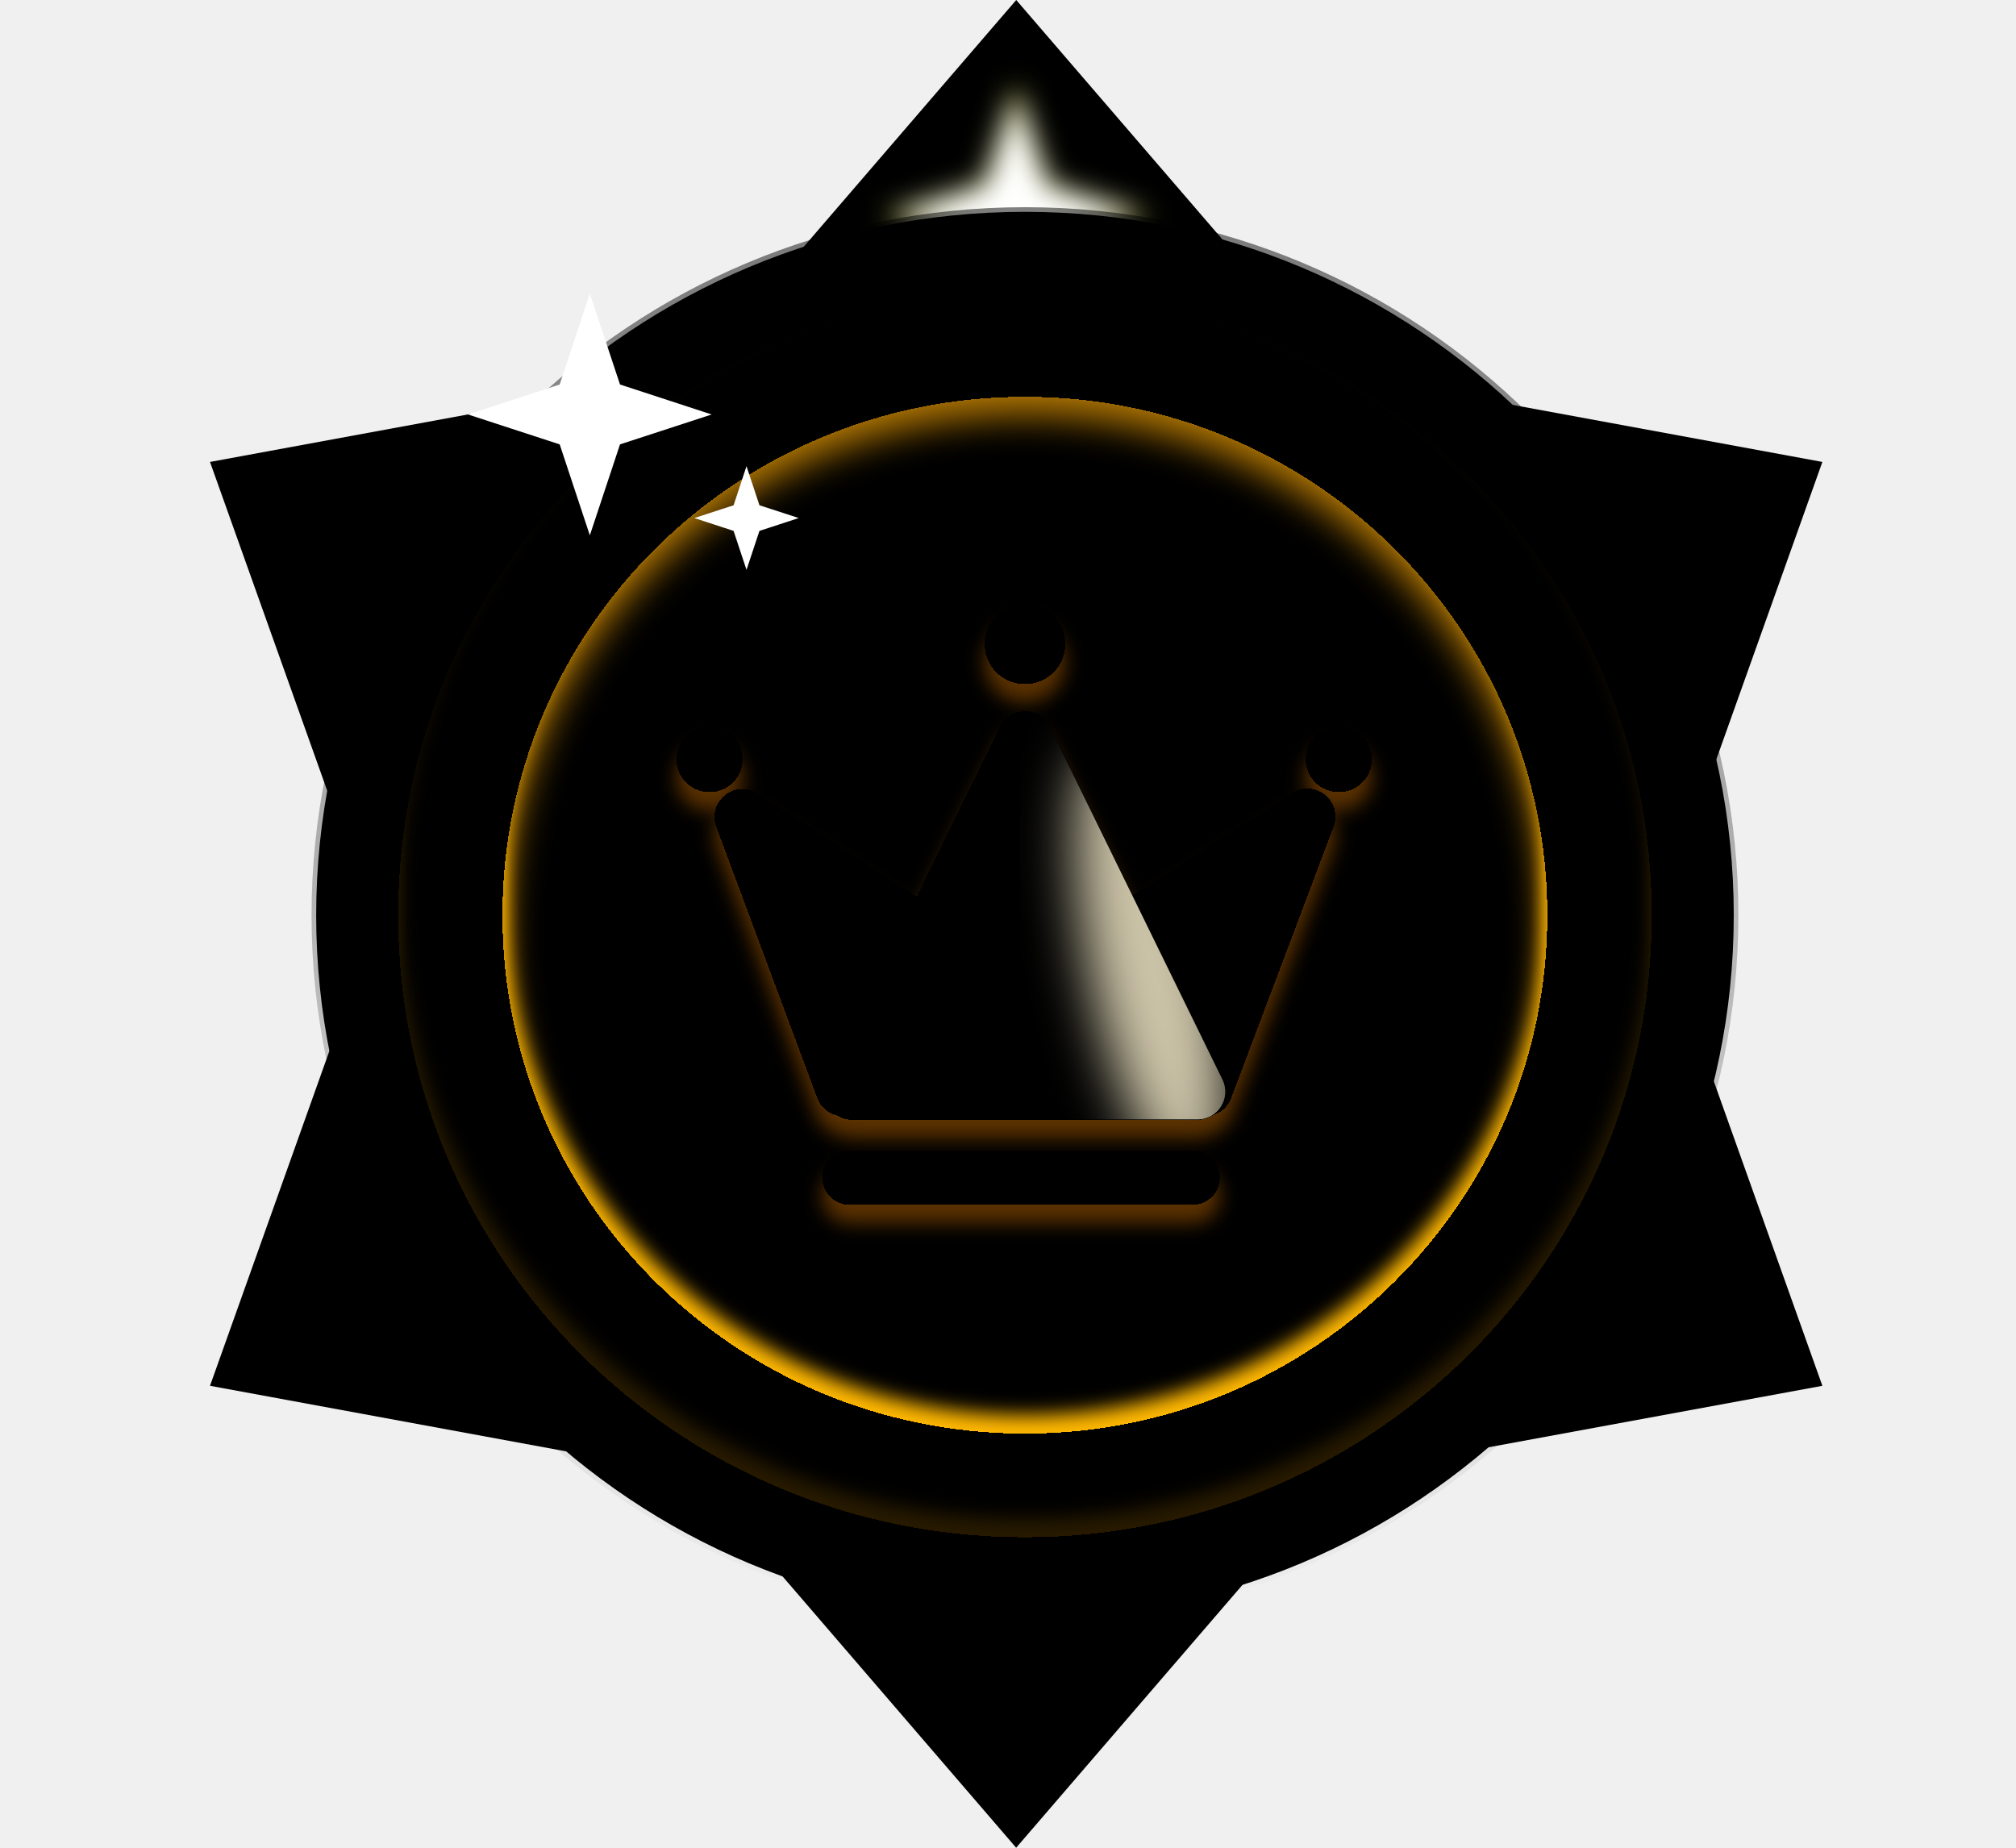
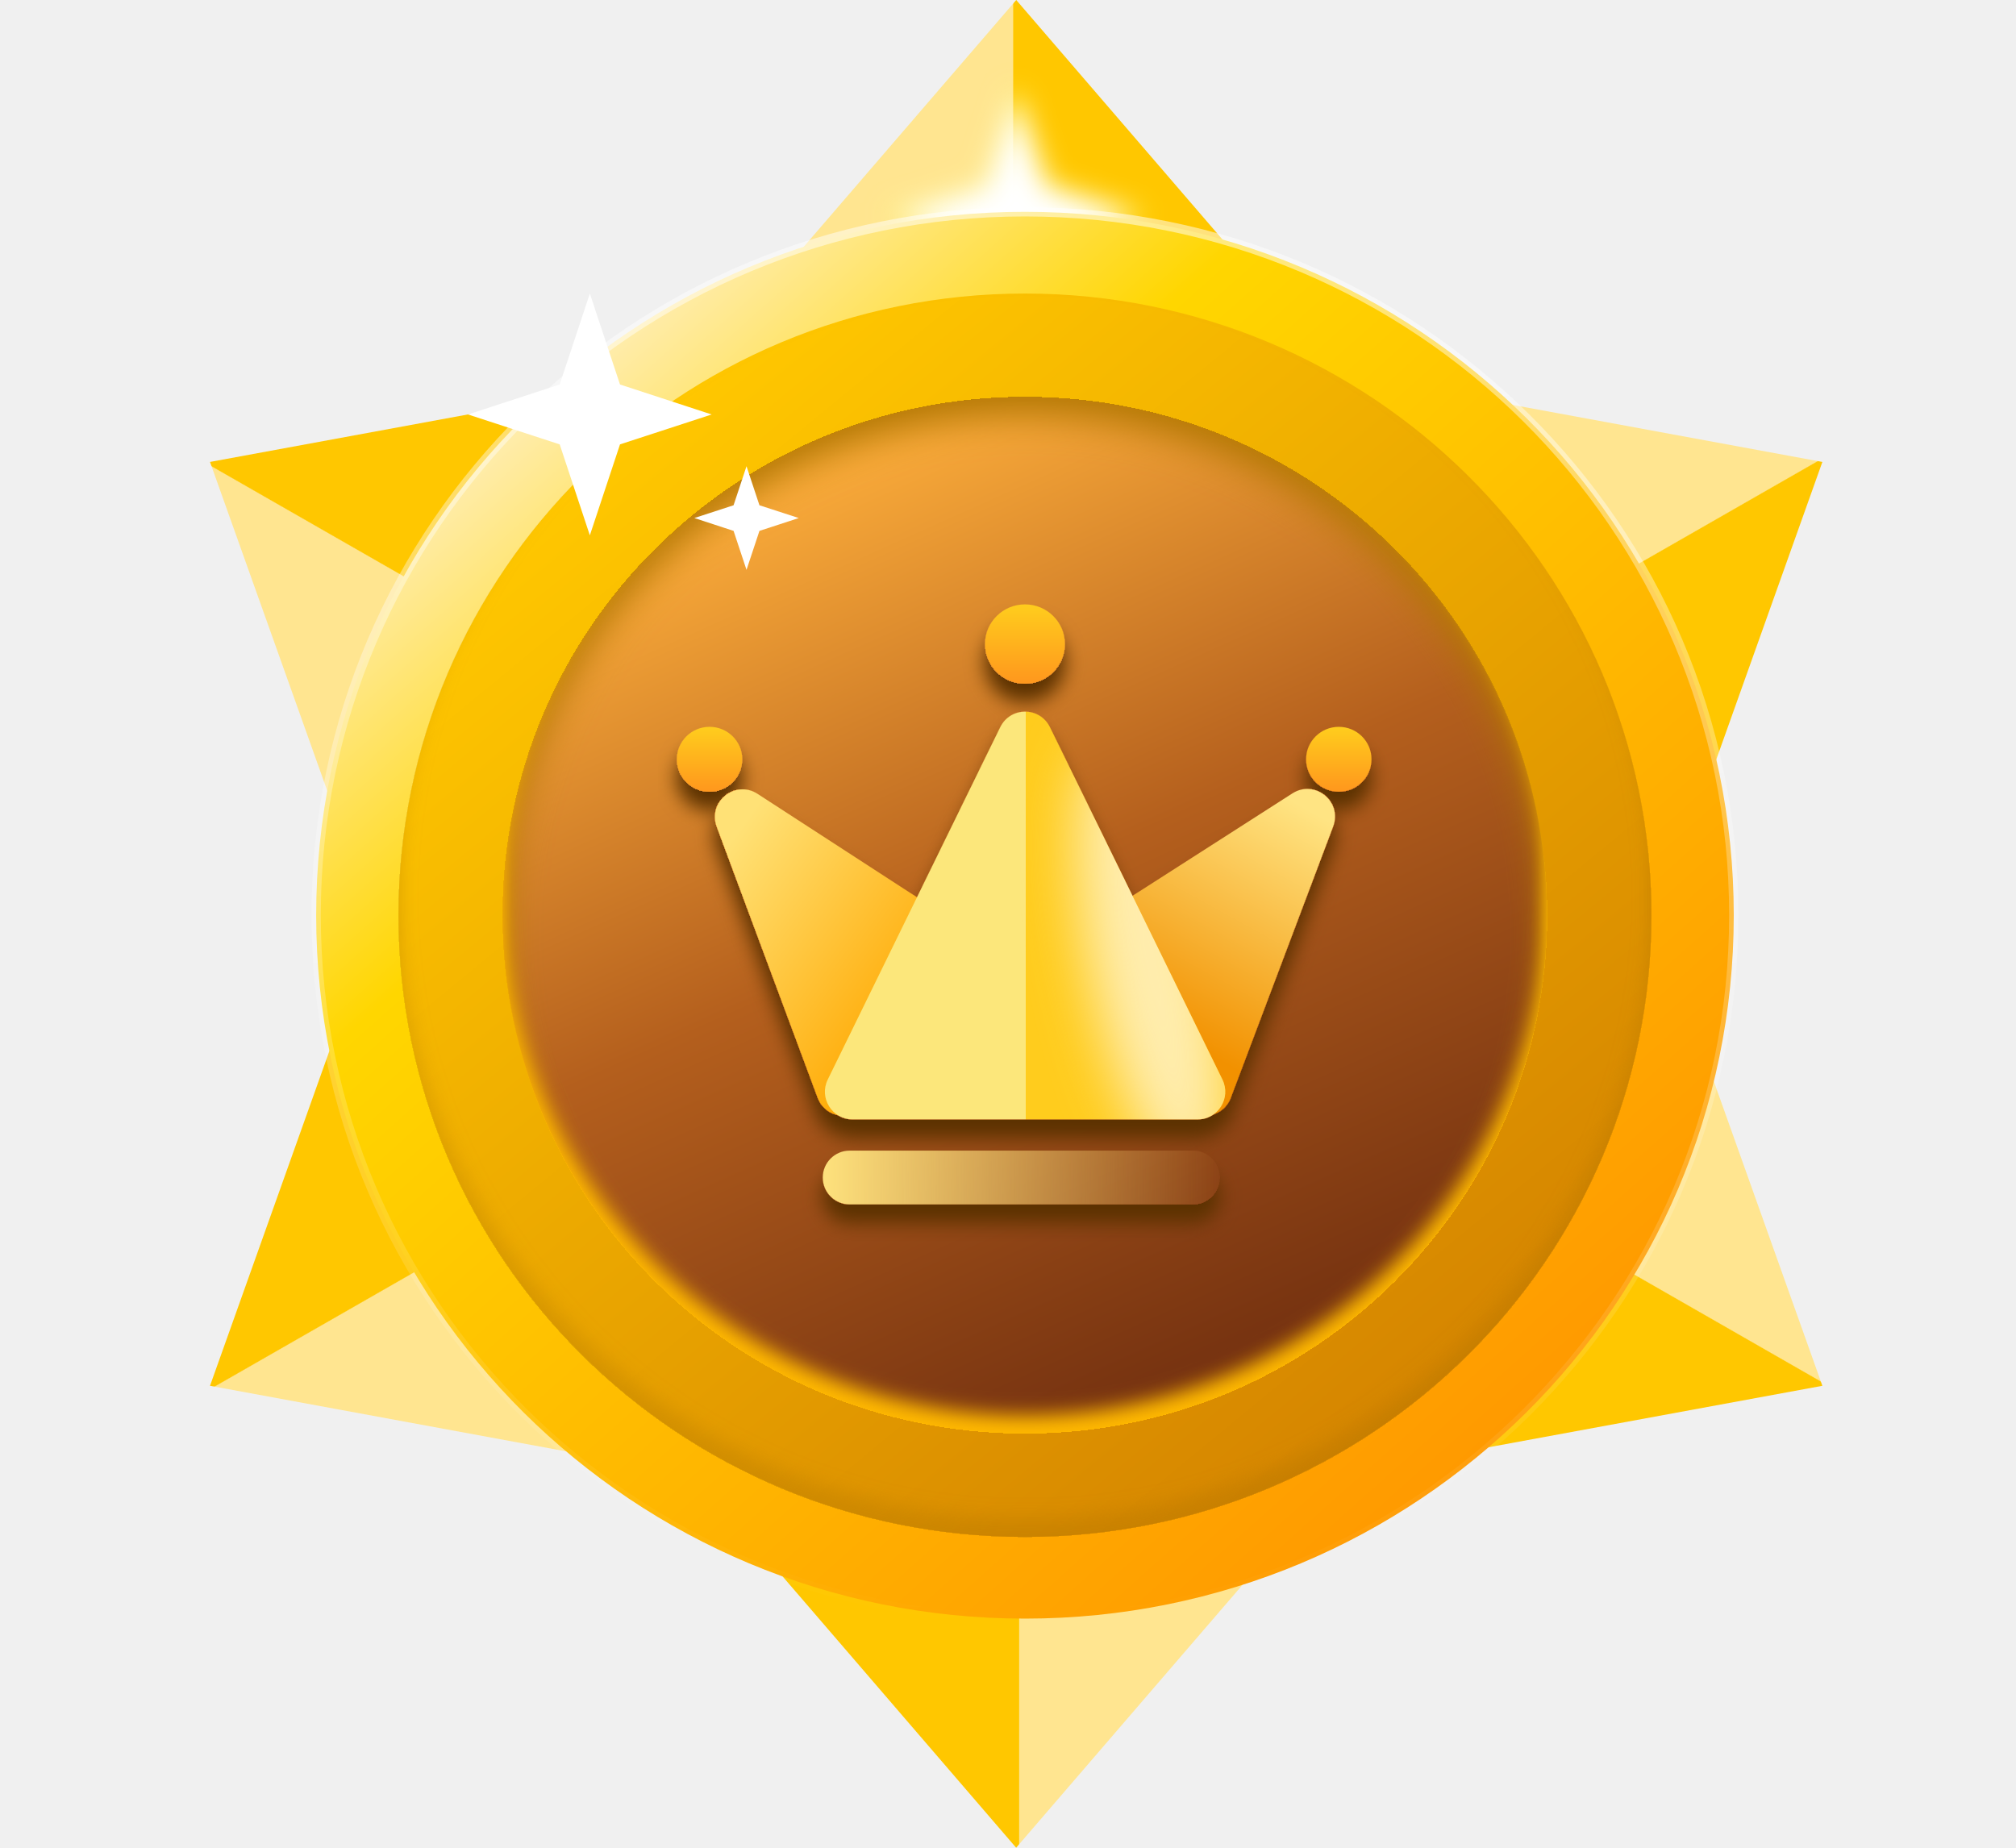
<svg xmlns="http://www.w3.org/2000/svg" width="24" height="22" viewBox="0 0 24 22" fill="none">
-   <path d="M12.098 0L15.417 3.855H8.779L12.098 0Z" fill="url(#paint0_linear_1242_60389)" />
-   <path d="M12.097 22L8.779 18.145L15.416 18.145L12.097 22Z" fill="url(#paint1_linear_1242_60389)" />
-   <g filter="url(#filter0_f_1242_60389)">
+   <path d="M12.098 0L15.417 3.855H8.779L12.098 0Z" fill="url(#paint0_linear_1602_25536)" />
+   <path d="M12.097 22L8.779 18.145L15.416 18.145L12.097 22Z" fill="url(#paint1_linear_1602_25536)" />
+   <g filter="url(#filter0_f_1602_25536)">
    <path d="M12.099 1.028L12.483 2.188L13.652 2.57L12.483 2.952L12.099 4.112L11.714 2.952L10.545 2.57L11.714 2.188L12.099 1.028Z" fill="white" />
    <path d="M12.099 1.063L12.473 2.192L12.466 2.194L12.48 2.199L13.617 2.57L12.48 2.941L12.477 2.934L12.473 2.948L12.099 4.077L11.725 2.948L11.732 2.946L11.717 2.941L10.58 2.57L11.717 2.199L11.72 2.206L11.725 2.192L12.099 1.063Z" stroke="#FAFF00" stroke-width="0.022" />
  </g>
-   <path d="M21.695 16.5L16.672 17.425L19.991 11.72L21.695 16.5Z" fill="url(#paint2_linear_1242_60389)" />
-   <path d="M2.5 5.5L7.523 4.575L4.204 10.28L2.5 5.5Z" fill="url(#paint3_linear_1242_60389)" />
-   <path d="M21.695 5.5L19.991 10.28L16.672 4.575L21.695 5.5Z" fill="url(#paint4_linear_1242_60389)" />
-   <path d="M2.5 16.5L4.204 11.72L7.523 17.425L2.5 16.5Z" fill="url(#paint5_linear_1242_60389)" />
-   <path d="M20.64 10.897C20.64 15.522 16.863 19.272 12.202 19.272C7.541 19.272 3.764 15.522 3.764 10.897C3.764 6.272 7.541 2.522 12.202 2.522C16.863 2.522 20.64 6.272 20.64 10.897Z" fill="url(#paint6_linear_1242_60389)" stroke="url(#paint7_linear_1242_60389)" stroke-width="0.11" />
-   <g filter="url(#filter1_i_1242_60389)">
-     <ellipse cx="12.202" cy="10.897" rx="7.457" ry="7.402" fill="url(#paint8_linear_1242_60389)" />
+   <path d="M21.695 16.5L16.672 17.425L19.991 11.72L21.695 16.5Z" fill="url(#paint2_linear_1602_25536)" />
+   <path d="M2.5 5.5L7.523 4.575L4.204 10.28L2.5 5.5Z" fill="url(#paint3_linear_1602_25536)" />
+   <path d="M21.695 5.5L19.991 10.28L16.672 4.575L21.695 5.5Z" fill="url(#paint4_linear_1602_25536)" />
+   <path d="M2.5 16.5L4.204 11.72L7.523 17.425L2.5 16.5Z" fill="url(#paint5_linear_1602_25536)" />
+   <path d="M20.64 10.897C20.64 15.522 16.863 19.272 12.202 19.272C7.541 19.272 3.764 15.522 3.764 10.897C3.764 6.272 7.541 2.522 12.202 2.522C16.863 2.522 20.64 6.272 20.64 10.897Z" fill="url(#paint6_linear_1602_25536)" stroke="url(#paint7_linear_1602_25536)" stroke-width="0.11" />
+   <g filter="url(#filter1_i_1602_25536)">
+     <ellipse cx="12.202" cy="10.897" rx="7.457" ry="7.402" fill="url(#paint8_linear_1602_25536)" />
  </g>
-   <g filter="url(#filter2_ii_1242_60389)">
-     <ellipse cx="12.201" cy="10.897" rx="6.215" ry="6.168" fill="url(#paint9_linear_1242_60389)" />
+   <g filter="url(#filter2_ii_1602_25536)">
+     <ellipse cx="12.201" cy="10.897" rx="6.215" ry="6.168" fill="url(#paint9_linear_1602_25536)" />
  </g>
-   <g filter="url(#filter3_d_1242_60389)">
-     <path d="M8.533 9.844C8.422 9.547 8.754 9.28 9.02 9.453L13.993 12.68C14.268 12.858 14.141 13.285 13.814 13.285H10.042C9.905 13.285 9.782 13.2 9.734 13.071L8.533 9.844Z" fill="url(#paint10_linear_1242_60389)" />
-     <path d="M15.871 9.84C15.982 9.543 15.652 9.276 15.385 9.447L10.341 12.679C10.064 12.856 10.19 13.285 10.518 13.285H14.344C14.481 13.285 14.604 13.2 14.652 13.072L15.871 9.84Z" fill="url(#paint11_linear_1242_60389)" />
-     <path d="M11.908 8.658C12.028 8.412 12.379 8.412 12.499 8.658L14.553 12.854C14.66 13.073 14.501 13.328 14.258 13.328H10.149C9.906 13.328 9.747 13.073 9.854 12.854L11.908 8.658Z" fill="url(#paint12_linear_1242_60389)" />
-     <mask id="mask0_1242_60389" style="mask-type:alpha" maskUnits="userSpaceOnUse" x="9" y="8" width="6" height="6">
-       <path d="M11.908 8.658C12.028 8.412 12.379 8.412 12.499 8.658L14.553 12.854C14.66 13.073 14.501 13.328 14.258 13.328H10.149C9.906 13.328 9.747 13.073 9.854 12.854L11.908 8.658Z" fill="url(#paint13_linear_1242_60389)" />
+   <g filter="url(#filter3_d_1602_25536)">
+     <path d="M8.533 9.844C8.422 9.547 8.754 9.28 9.02 9.453L13.993 12.68C14.268 12.858 14.141 13.285 13.814 13.285H10.042C9.905 13.285 9.782 13.2 9.734 13.071L8.533 9.844Z" fill="url(#paint10_linear_1602_25536)" />
+     <path d="M15.871 9.84C15.982 9.543 15.652 9.276 15.385 9.447L10.341 12.679C10.064 12.856 10.19 13.285 10.518 13.285H14.344C14.481 13.285 14.604 13.2 14.652 13.072L15.871 9.84Z" fill="url(#paint11_linear_1602_25536)" />
+     <path d="M11.908 8.658C12.028 8.412 12.379 8.412 12.499 8.658L14.553 12.854C14.66 13.073 14.501 13.328 14.258 13.328H10.149C9.906 13.328 9.747 13.073 9.854 12.854L11.908 8.658Z" fill="url(#paint12_linear_1602_25536)" />
+     <mask id="mask0_1602_25536" style="mask-type:alpha" maskUnits="userSpaceOnUse" x="9" y="8" width="6" height="6">
+       <path d="M11.908 8.658C12.028 8.412 12.379 8.412 12.499 8.658L14.553 12.854C14.66 13.073 14.501 13.328 14.258 13.328H10.149C9.906 13.328 9.747 13.073 9.854 12.854L11.908 8.658Z" fill="url(#paint13_linear_1602_25536)" />
    </mask>
-     <g mask="url(#mask0_1242_60389)">
-       <g filter="url(#filter4_f_1242_60389)">
+     <g mask="url(#mask0_1602_25536)">
+       <g filter="url(#filter4_f_1602_25536)">
        <ellipse cx="2.704" cy="0.734" rx="2.704" ry="0.734" transform="matrix(0.204188 0.978932 -0.979534 0.201279 13.8789 8.71564)" fill="#FFF5D2" fill-opacity="0.8" />
      </g>
    </g>
-     <ellipse cx="12.202" cy="7.668" rx="0.475" ry="0.472" fill="url(#paint14_linear_1242_60389)" />
-     <ellipse cx="8.447" cy="9.04" rx="0.389" ry="0.386" fill="url(#paint15_linear_1242_60389)" />
-     <ellipse cx="15.938" cy="9.04" rx="0.389" ry="0.386" fill="url(#paint16_linear_1242_60389)" />
-     <rect x="9.795" y="13.7" width="4.726" height="0.64" rx="0.32" fill="url(#paint17_linear_1242_60389)" />
+     <ellipse cx="12.202" cy="7.668" rx="0.475" ry="0.472" fill="url(#paint14_linear_1602_25536)" />
+     <ellipse cx="8.447" cy="9.04" rx="0.389" ry="0.386" fill="url(#paint15_linear_1602_25536)" />
+     <ellipse cx="15.938" cy="9.04" rx="0.389" ry="0.386" fill="url(#paint16_linear_1602_25536)" />
+     <rect x="9.795" y="13.7" width="4.726" height="0.64" rx="0.32" fill="url(#paint17_linear_1602_25536)" />
  </g>
  <path d="M8.887 5.551L9.041 6.016L9.509 6.168L9.041 6.321L8.887 6.785L8.733 6.321L8.266 6.168L8.733 6.016L8.887 5.551Z" fill="white" />
  <path d="M7.022 3.495L7.381 4.578L8.472 4.935L7.381 5.291L7.022 6.374L6.663 5.291L5.572 4.935L6.663 4.578L7.022 3.495Z" fill="white" />
  <defs>
-     <filter id="filter0_f_1242_60389" x="10.216" y="0.699" width="3.765" height="3.742" filterUnits="userSpaceOnUse" color-interpolation-filters="sRGB">
+     <filter id="filter0_f_1602_25536" x="10.216" y="0.699" width="3.765" height="3.742" filterUnits="userSpaceOnUse" color-interpolation-filters="sRGB">
      <feFlood flood-opacity="0" result="BackgroundImageFix" />
      <feBlend mode="normal" in="SourceGraphic" in2="BackgroundImageFix" result="shape" />
-       <feGaussianBlur stdDeviation="0.164" result="effect1_foregroundBlur_1242_60389" />
+       <feGaussianBlur stdDeviation="0.164" result="effect1_foregroundBlur_1602_25536" />
    </filter>
-     <filter id="filter1_i_1242_60389" x="4.744" y="3.276" width="14.914" height="15.023" filterUnits="userSpaceOnUse" color-interpolation-filters="sRGB">
+     <filter id="filter1_i_1602_25536" x="4.744" y="3.276" width="14.914" height="15.023" filterUnits="userSpaceOnUse" color-interpolation-filters="sRGB">
      <feFlood flood-opacity="0" result="BackgroundImageFix" />
      <feBlend mode="normal" in="SourceGraphic" in2="BackgroundImageFix" result="shape" />
      <feColorMatrix in="SourceAlpha" type="matrix" values="0 0 0 0 0 0 0 0 0 0 0 0 0 0 0 0 0 0 127 0" result="hardAlpha" />
      <feOffset dy="-0.219" />
      <feGaussianBlur stdDeviation="0.11" />
      <feComposite in2="hardAlpha" operator="arithmetic" k2="-1" k3="1" />
      <feColorMatrix type="matrix" values="0 0 0 0 0.617 0 0 0 0 0.407 0 0 0 0 0 0 0 0 0.25 0" />
-       <feBlend mode="normal" in2="shape" result="effect1_innerShadow_1242_60389" />
+       <feBlend mode="normal" in2="shape" result="effect1_innerShadow_1602_25536" />
    </filter>
-     <filter id="filter2_ii_1242_60389" x="5.986" y="4.51" width="12.43" height="12.775" filterUnits="userSpaceOnUse" color-interpolation-filters="sRGB">
+     <filter id="filter2_ii_1602_25536" x="5.986" y="4.51" width="12.43" height="12.775" filterUnits="userSpaceOnUse" color-interpolation-filters="sRGB">
      <feFlood flood-opacity="0" result="BackgroundImageFix" />
      <feBlend mode="normal" in="SourceGraphic" in2="BackgroundImageFix" result="shape" />
      <feColorMatrix in="SourceAlpha" type="matrix" values="0 0 0 0 0 0 0 0 0 0 0 0 0 0 0 0 0 0 127 0" result="hardAlpha" />
      <feOffset dy="0.219" />
      <feGaussianBlur stdDeviation="0.219" />
      <feComposite in2="hardAlpha" operator="arithmetic" k2="-1" k3="1" />
      <feColorMatrix type="matrix" values="0 0 0 0 0.7 0 0 0 0 0.466 0 0 0 0 0.012 0 0 0 1 0" />
-       <feBlend mode="normal" in2="shape" result="effect1_innerShadow_1242_60389" />
+       <feBlend mode="normal" in2="shape" result="effect1_innerShadow_1602_25536" />
      <feColorMatrix in="SourceAlpha" type="matrix" values="0 0 0 0 0 0 0 0 0 0 0 0 0 0 0 0 0 0 127 0" result="hardAlpha" />
      <feOffset dy="-0.219" />
      <feGaussianBlur stdDeviation="0.11" />
      <feComposite in2="hardAlpha" operator="arithmetic" k2="-1" k3="1" />
      <feColorMatrix type="matrix" values="0 0 0 0 1 0 0 0 0 0.72 0 0 0 0 0 0 0 0 1 0" />
-       <feBlend mode="normal" in2="effect1_innerShadow_1242_60389" result="effect2_innerShadow_1242_60389" />
+       <feBlend mode="normal" in2="effect1_innerShadow_1602_25536" result="effect2_innerShadow_1602_25536" />
    </filter>
-     <filter id="filter3_d_1242_60389" x="7.839" y="7.196" width="8.706" height="7.582" filterUnits="userSpaceOnUse" color-interpolation-filters="sRGB">
+     <filter id="filter3_d_1602_25536" x="7.839" y="7.196" width="8.706" height="7.582" filterUnits="userSpaceOnUse" color-interpolation-filters="sRGB">
      <feFlood flood-opacity="0" result="BackgroundImageFix" />
      <feColorMatrix in="SourceAlpha" type="matrix" values="0 0 0 0 0 0 0 0 0 0 0 0 0 0 0 0 0 0 127 0" result="hardAlpha" />
      <feOffset dy="0.219" />
      <feGaussianBlur stdDeviation="0.11" />
      <feComposite in2="hardAlpha" operator="out" />
      <feColorMatrix type="matrix" values="0 0 0 0 0.358 0 0 0 0 0.194 0 0 0 0 0 0 0 0 1 0" />
-       <feBlend mode="normal" in2="BackgroundImageFix" result="effect1_dropShadow_1242_60389" />
-       <feBlend mode="normal" in="SourceGraphic" in2="effect1_dropShadow_1242_60389" result="shape" />
+       <feBlend mode="normal" in2="BackgroundImageFix" result="effect1_dropShadow_1602_25536" />
+       <feBlend mode="normal" in="SourceGraphic" in2="effect1_dropShadow_1602_25536" result="shape" />
    </filter>
-     <filter id="filter4_f_1242_60389" x="12.149" y="8.201" width="3.128" height="6.618" filterUnits="userSpaceOnUse" color-interpolation-filters="sRGB">
+     <filter id="filter4_f_1602_25536" x="12.149" y="8.201" width="3.128" height="6.618" filterUnits="userSpaceOnUse" color-interpolation-filters="sRGB">
      <feFlood flood-opacity="0" result="BackgroundImageFix" />
      <feBlend mode="normal" in="SourceGraphic" in2="BackgroundImageFix" result="shape" />
-       <feGaussianBlur stdDeviation="0.329" result="effect1_foregroundBlur_1242_60389" />
+       <feGaussianBlur stdDeviation="0.329" result="effect1_foregroundBlur_1602_25536" />
    </filter>
-     <linearGradient id="paint0_linear_1242_60389" x1="10.718" y1="1.542" x2="13.477" y2="1.542" gradientUnits="userSpaceOnUse">
-       <stop offset="0.485" stopColor="#FFE590" />
-       <stop offset="0.489" stopColor="#FFC700" />
+     <linearGradient id="paint0_linear_1602_25536" x1="10.718" y1="1.542" x2="13.477" y2="1.542" gradientUnits="userSpaceOnUse">
+       <stop offset="0.485" stop-color="#FFE590" />
+       <stop offset="0.489" stop-color="#FFC700" />
    </linearGradient>
-     <linearGradient id="paint1_linear_1242_60389" x1="13.477" y1="20.458" x2="10.718" y2="20.458" gradientUnits="userSpaceOnUse">
-       <stop offset="0.485" stopColor="#FFE590" />
-       <stop offset="0.489" stopColor="#FFC700" />
+     <linearGradient id="paint1_linear_1602_25536" x1="13.477" y1="20.458" x2="10.718" y2="20.458" gradientUnits="userSpaceOnUse">
+       <stop offset="0.485" stop-color="#FFE590" />
+       <stop offset="0.489" stop-color="#FFC700" />
    </linearGradient>
-     <linearGradient id="paint2_linear_1242_60389" x1="21.04" y1="14.543" x2="19.675" y2="16.924" gradientUnits="userSpaceOnUse">
-       <stop offset="0.485" stopColor="#FFE590" />
-       <stop offset="0.489" stopColor="#FFC700" />
+     <linearGradient id="paint2_linear_1602_25536" x1="21.04" y1="14.543" x2="19.675" y2="16.924" gradientUnits="userSpaceOnUse">
+       <stop offset="0.485" stop-color="#FFE590" />
+       <stop offset="0.489" stop-color="#FFC700" />
    </linearGradient>
-     <linearGradient id="paint3_linear_1242_60389" x1="3.156" y1="7.457" x2="4.52" y2="5.076" gradientUnits="userSpaceOnUse">
-       <stop offset="0.485" stopColor="#FFE590" />
-       <stop offset="0.489" stopColor="#FFC700" />
+     <linearGradient id="paint3_linear_1602_25536" x1="3.156" y1="7.457" x2="4.52" y2="5.076" gradientUnits="userSpaceOnUse">
+       <stop offset="0.485" stop-color="#FFE590" />
+       <stop offset="0.489" stop-color="#FFC700" />
    </linearGradient>
-     <linearGradient id="paint4_linear_1242_60389" x1="19.66" y1="5.085" x2="21.024" y2="7.466" gradientUnits="userSpaceOnUse">
-       <stop offset="0.485" stopColor="#FFE590" />
-       <stop offset="0.489" stopColor="#FFC700" />
+     <linearGradient id="paint4_linear_1602_25536" x1="19.66" y1="5.085" x2="21.024" y2="7.466" gradientUnits="userSpaceOnUse">
+       <stop offset="0.485" stop-color="#FFE590" />
+       <stop offset="0.489" stop-color="#FFC700" />
    </linearGradient>
-     <linearGradient id="paint5_linear_1242_60389" x1="4.535" y1="16.915" x2="3.171" y2="14.534" gradientUnits="userSpaceOnUse">
-       <stop offset="0.485" stopColor="#FFE590" />
-       <stop offset="0.489" stopColor="#FFC700" />
+     <linearGradient id="paint5_linear_1602_25536" x1="4.535" y1="16.915" x2="3.171" y2="14.534" gradientUnits="userSpaceOnUse">
+       <stop offset="0.485" stop-color="#FFE590" />
+       <stop offset="0.489" stop-color="#FFC700" />
    </linearGradient>
-     <linearGradient id="paint6_linear_1242_60389" x1="6.758" y1="4.629" x2="17.988" y2="17.249" gradientUnits="userSpaceOnUse">
-       <stop stopColor="#FFECA9" />
-       <stop offset="0.237" stopColor="#FFD600" />
-       <stop offset="1" stopColor="#FF9900" />
+     <linearGradient id="paint6_linear_1602_25536" x1="6.758" y1="4.629" x2="17.988" y2="17.249" gradientUnits="userSpaceOnUse">
+       <stop stop-color="#FFECA9" />
+       <stop offset="0.237" stop-color="#FFD600" />
+       <stop offset="1" stop-color="#FF9900" />
    </linearGradient>
-     <linearGradient id="paint7_linear_1242_60389" x1="12.202" y1="2.467" x2="12.202" y2="19.327" gradientUnits="userSpaceOnUse">
-       <stop stopColor="white" stop-opacity="0.5" />
-       <stop offset="1" stopColor="white" stop-opacity="0" />
+     <linearGradient id="paint7_linear_1602_25536" x1="12.202" y1="2.467" x2="12.202" y2="19.327" gradientUnits="userSpaceOnUse">
+       <stop stop-color="white" stop-opacity="0.5" />
+       <stop offset="1" stop-color="white" stop-opacity="0" />
    </linearGradient>
-     <linearGradient id="paint8_linear_1242_60389" x1="7.437" y1="5.243" x2="16.882" y2="16.724" gradientUnits="userSpaceOnUse">
-       <stop stopColor="#FFC700" />
-       <stop offset="1" stopColor="#D58500" />
+     <linearGradient id="paint8_linear_1602_25536" x1="7.437" y1="5.243" x2="16.882" y2="16.724" gradientUnits="userSpaceOnUse">
+       <stop stop-color="#FFC700" />
+       <stop offset="1" stop-color="#D58500" />
    </linearGradient>
-     <linearGradient id="paint9_linear_1242_60389" x1="8.088" y1="5.818" x2="13.143" y2="17.094" gradientUnits="userSpaceOnUse">
-       <stop stopColor="#FFB13C" />
-       <stop offset="0.484" stopColor="#B45F1D" />
-       <stop offset="1" stopColor="#743110" />
+     <linearGradient id="paint9_linear_1602_25536" x1="8.088" y1="5.818" x2="13.143" y2="17.094" gradientUnits="userSpaceOnUse">
+       <stop stop-color="#FFB13C" />
+       <stop offset="0.484" stop-color="#B45F1D" />
+       <stop offset="1" stop-color="#743110" />
    </linearGradient>
-     <linearGradient id="paint10_linear_1242_60389" x1="8.594" y1="10.155" x2="11.104" y2="11.993" gradientUnits="userSpaceOnUse">
-       <stop stopColor="#FFE176" />
-       <stop offset="1" stopColor="#FFA800" />
+     <linearGradient id="paint10_linear_1602_25536" x1="8.594" y1="10.155" x2="11.104" y2="11.993" gradientUnits="userSpaceOnUse">
+       <stop stop-color="#FFE176" />
+       <stop offset="1" stop-color="#FFA800" />
    </linearGradient>
-     <linearGradient id="paint11_linear_1242_60389" x1="15.549" y1="9.624" x2="14.038" y2="12.364" gradientUnits="userSpaceOnUse">
-       <stop stopColor="#FFE483" />
-       <stop offset="1" stopColor="#F29100" />
+     <linearGradient id="paint11_linear_1602_25536" x1="15.549" y1="9.624" x2="14.038" y2="12.364" gradientUnits="userSpaceOnUse">
+       <stop stop-color="#FFE483" />
+       <stop offset="1" stop-color="#F29100" />
    </linearGradient>
-     <linearGradient id="paint12_linear_1242_60389" x1="10.883" y1="10.769" x2="13.562" y2="10.769" gradientUnits="userSpaceOnUse">
-       <stop offset="0.497" stopColor="#FCE77B" />
-       <stop offset="0.497" stopColor="#FFCC1D" />
+     <linearGradient id="paint12_linear_1602_25536" x1="10.883" y1="10.769" x2="13.562" y2="10.769" gradientUnits="userSpaceOnUse">
+       <stop offset="0.497" stop-color="#FCE77B" />
+       <stop offset="0.497" stop-color="#FFCC1D" />
    </linearGradient>
-     <linearGradient id="paint13_linear_1242_60389" x1="10.883" y1="10.769" x2="13.562" y2="10.769" gradientUnits="userSpaceOnUse">
-       <stop offset="0.497" stopColor="#FCE77B" />
-       <stop offset="0.497" stopColor="#FFCC1D" />
+     <linearGradient id="paint13_linear_1602_25536" x1="10.883" y1="10.769" x2="13.562" y2="10.769" gradientUnits="userSpaceOnUse">
+       <stop offset="0.497" stop-color="#FCE77B" />
+       <stop offset="0.497" stop-color="#FFCC1D" />
    </linearGradient>
-     <linearGradient id="paint14_linear_1242_60389" x1="12.202" y1="7.196" x2="12.202" y2="8.14" gradientUnits="userSpaceOnUse">
-       <stop stopColor="#FFCD1D" />
-       <stop offset="1" stopColor="#FF971D" />
+     <linearGradient id="paint14_linear_1602_25536" x1="12.202" y1="7.196" x2="12.202" y2="8.14" gradientUnits="userSpaceOnUse">
+       <stop stop-color="#FFCD1D" />
+       <stop offset="1" stop-color="#FF971D" />
    </linearGradient>
-     <linearGradient id="paint15_linear_1242_60389" x1="8.447" y1="8.654" x2="8.447" y2="9.426" gradientUnits="userSpaceOnUse">
-       <stop stopColor="#FFCD1D" />
-       <stop offset="1" stopColor="#FF971D" />
+     <linearGradient id="paint15_linear_1602_25536" x1="8.447" y1="8.654" x2="8.447" y2="9.426" gradientUnits="userSpaceOnUse">
+       <stop stop-color="#FFCD1D" />
+       <stop offset="1" stop-color="#FF971D" />
    </linearGradient>
-     <linearGradient id="paint16_linear_1242_60389" x1="15.938" y1="8.654" x2="15.938" y2="9.426" gradientUnits="userSpaceOnUse">
-       <stop stopColor="#FFCD1D" />
-       <stop offset="1" stopColor="#FF971D" />
+     <linearGradient id="paint16_linear_1602_25536" x1="15.938" y1="8.654" x2="15.938" y2="9.426" gradientUnits="userSpaceOnUse">
+       <stop stop-color="#FFCD1D" />
+       <stop offset="1" stop-color="#FF971D" />
    </linearGradient>
-     <linearGradient id="paint17_linear_1242_60389" x1="9.849" y1="14.02" x2="14.575" y2="14.02" gradientUnits="userSpaceOnUse">
-       <stop stopColor="#FDE07C" />
-       <stop offset="1" stopColor="#FDE07C" stop-opacity="0" />
+     <linearGradient id="paint17_linear_1602_25536" x1="9.849" y1="14.02" x2="14.575" y2="14.02" gradientUnits="userSpaceOnUse">
+       <stop stop-color="#FDE07C" />
+       <stop offset="1" stop-color="#FDE07C" stop-opacity="0" />
    </linearGradient>
  </defs>
</svg>
